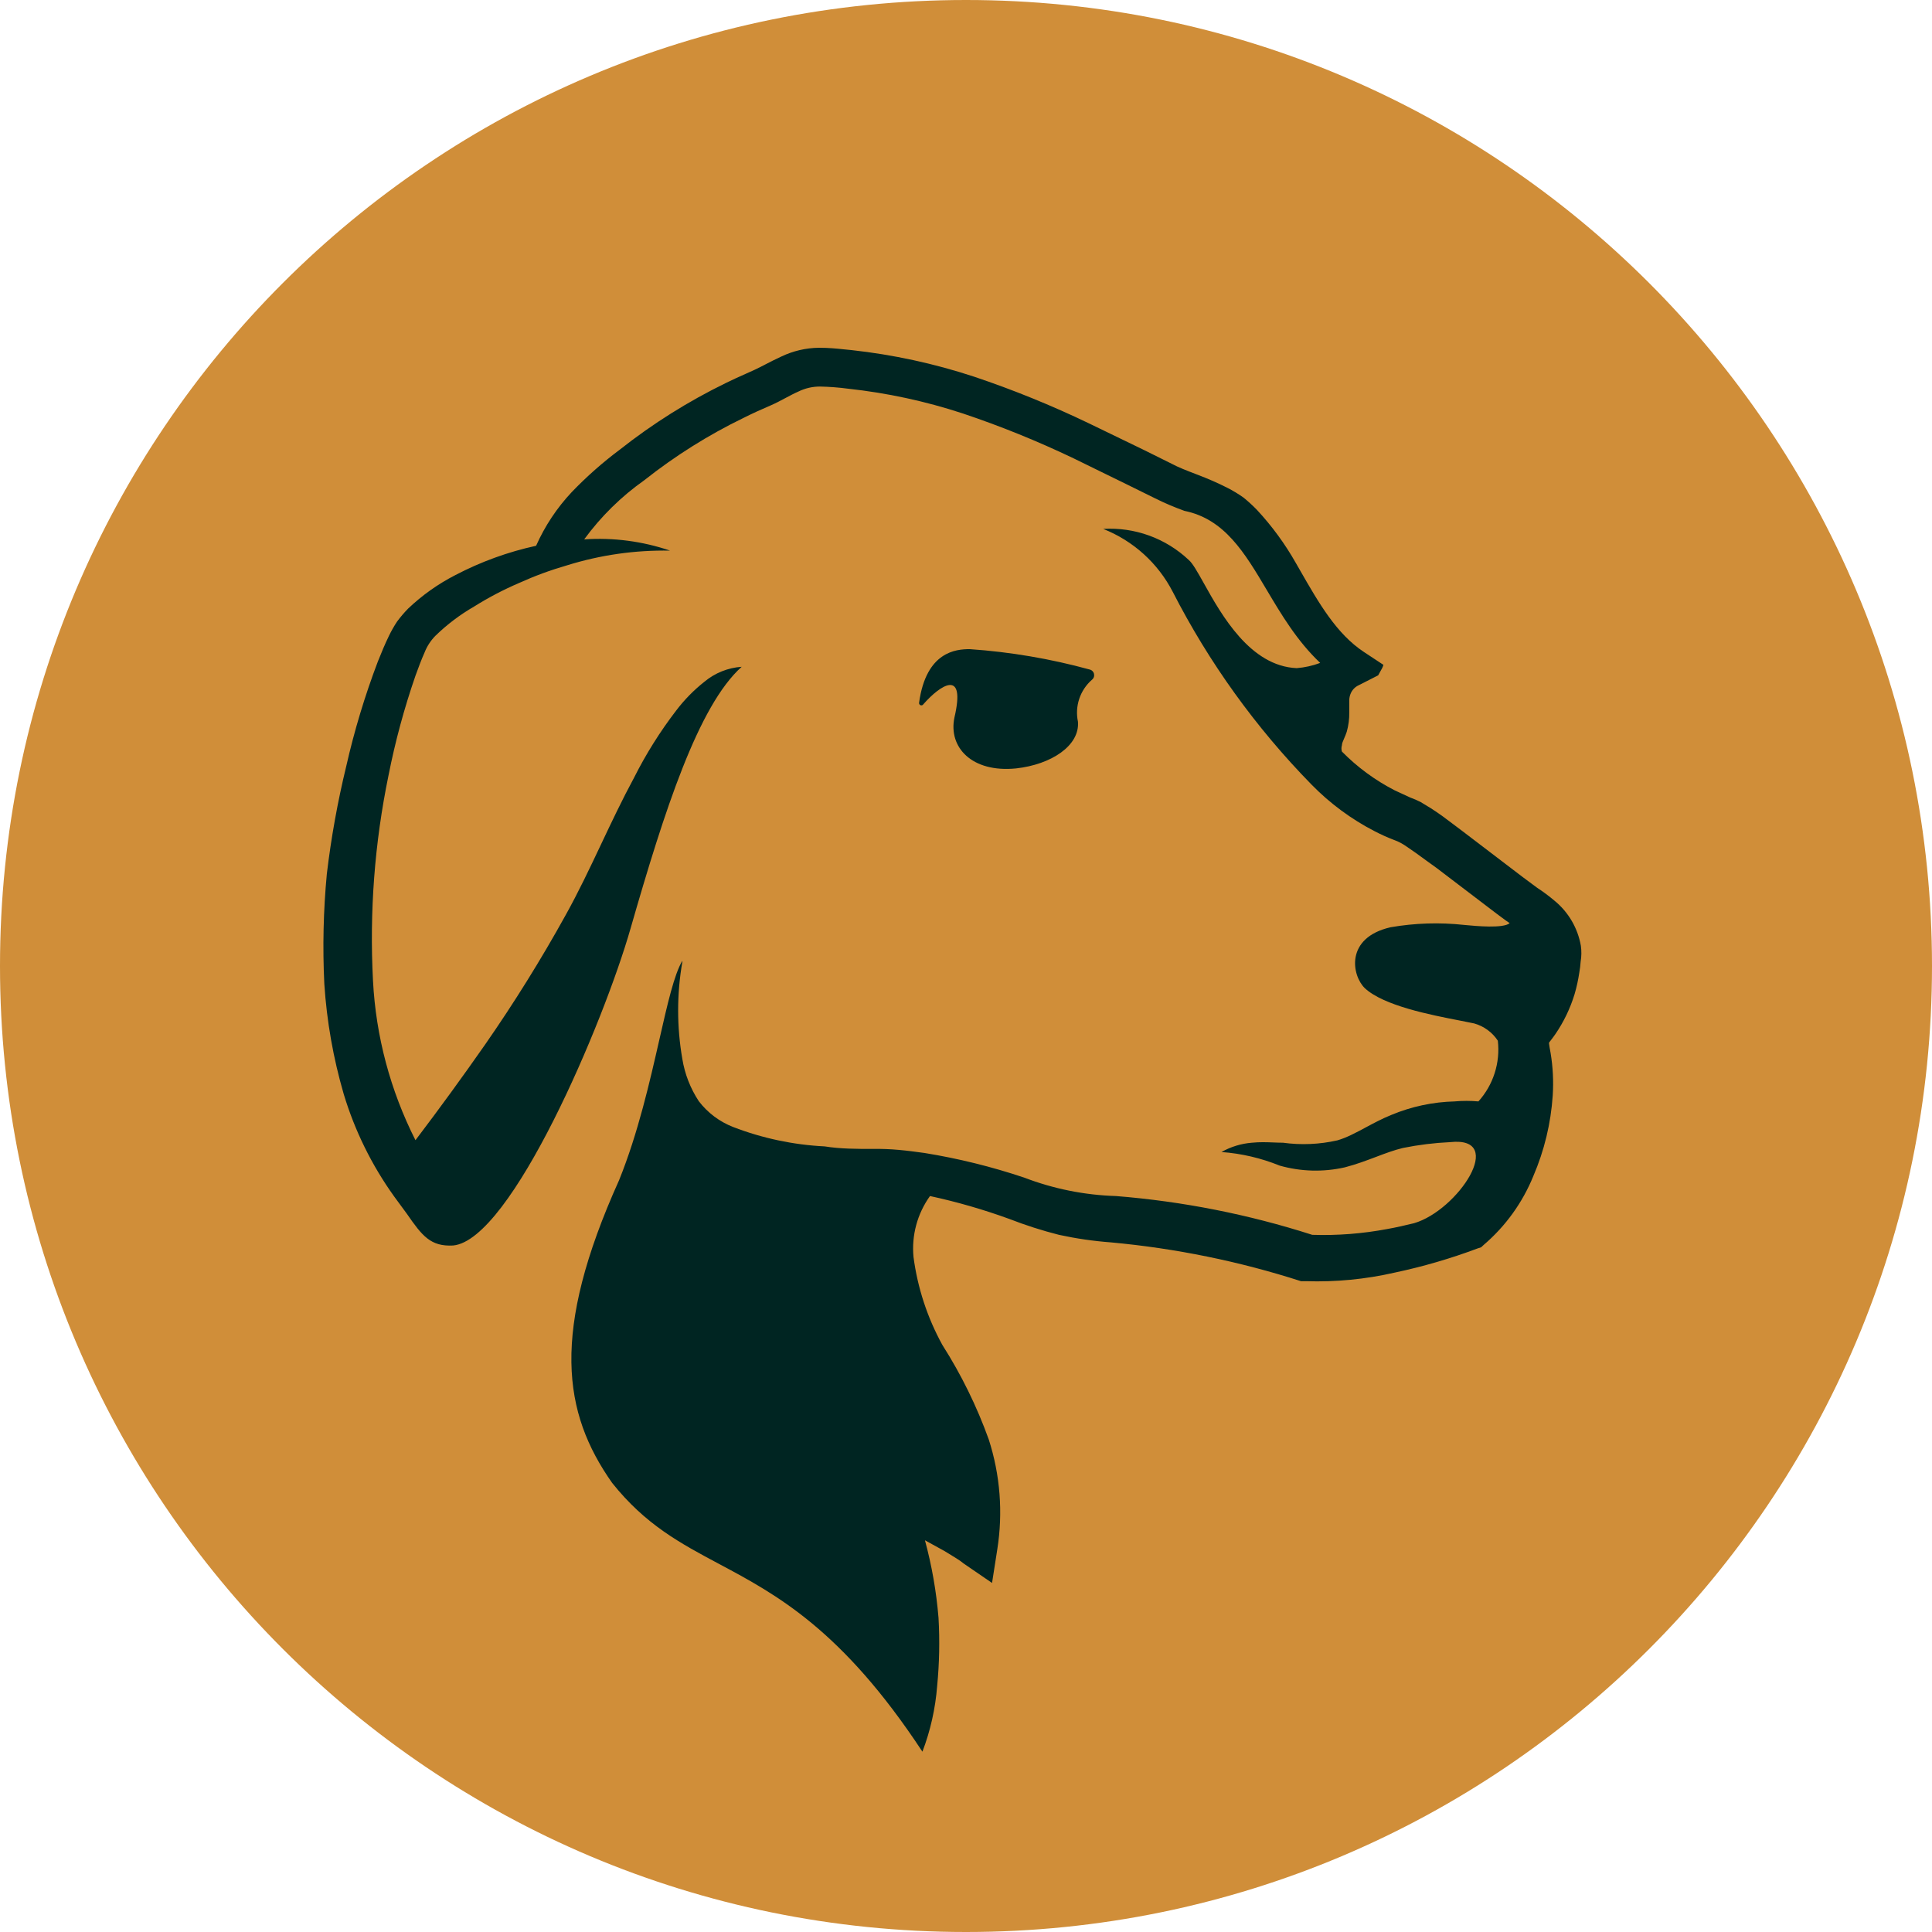
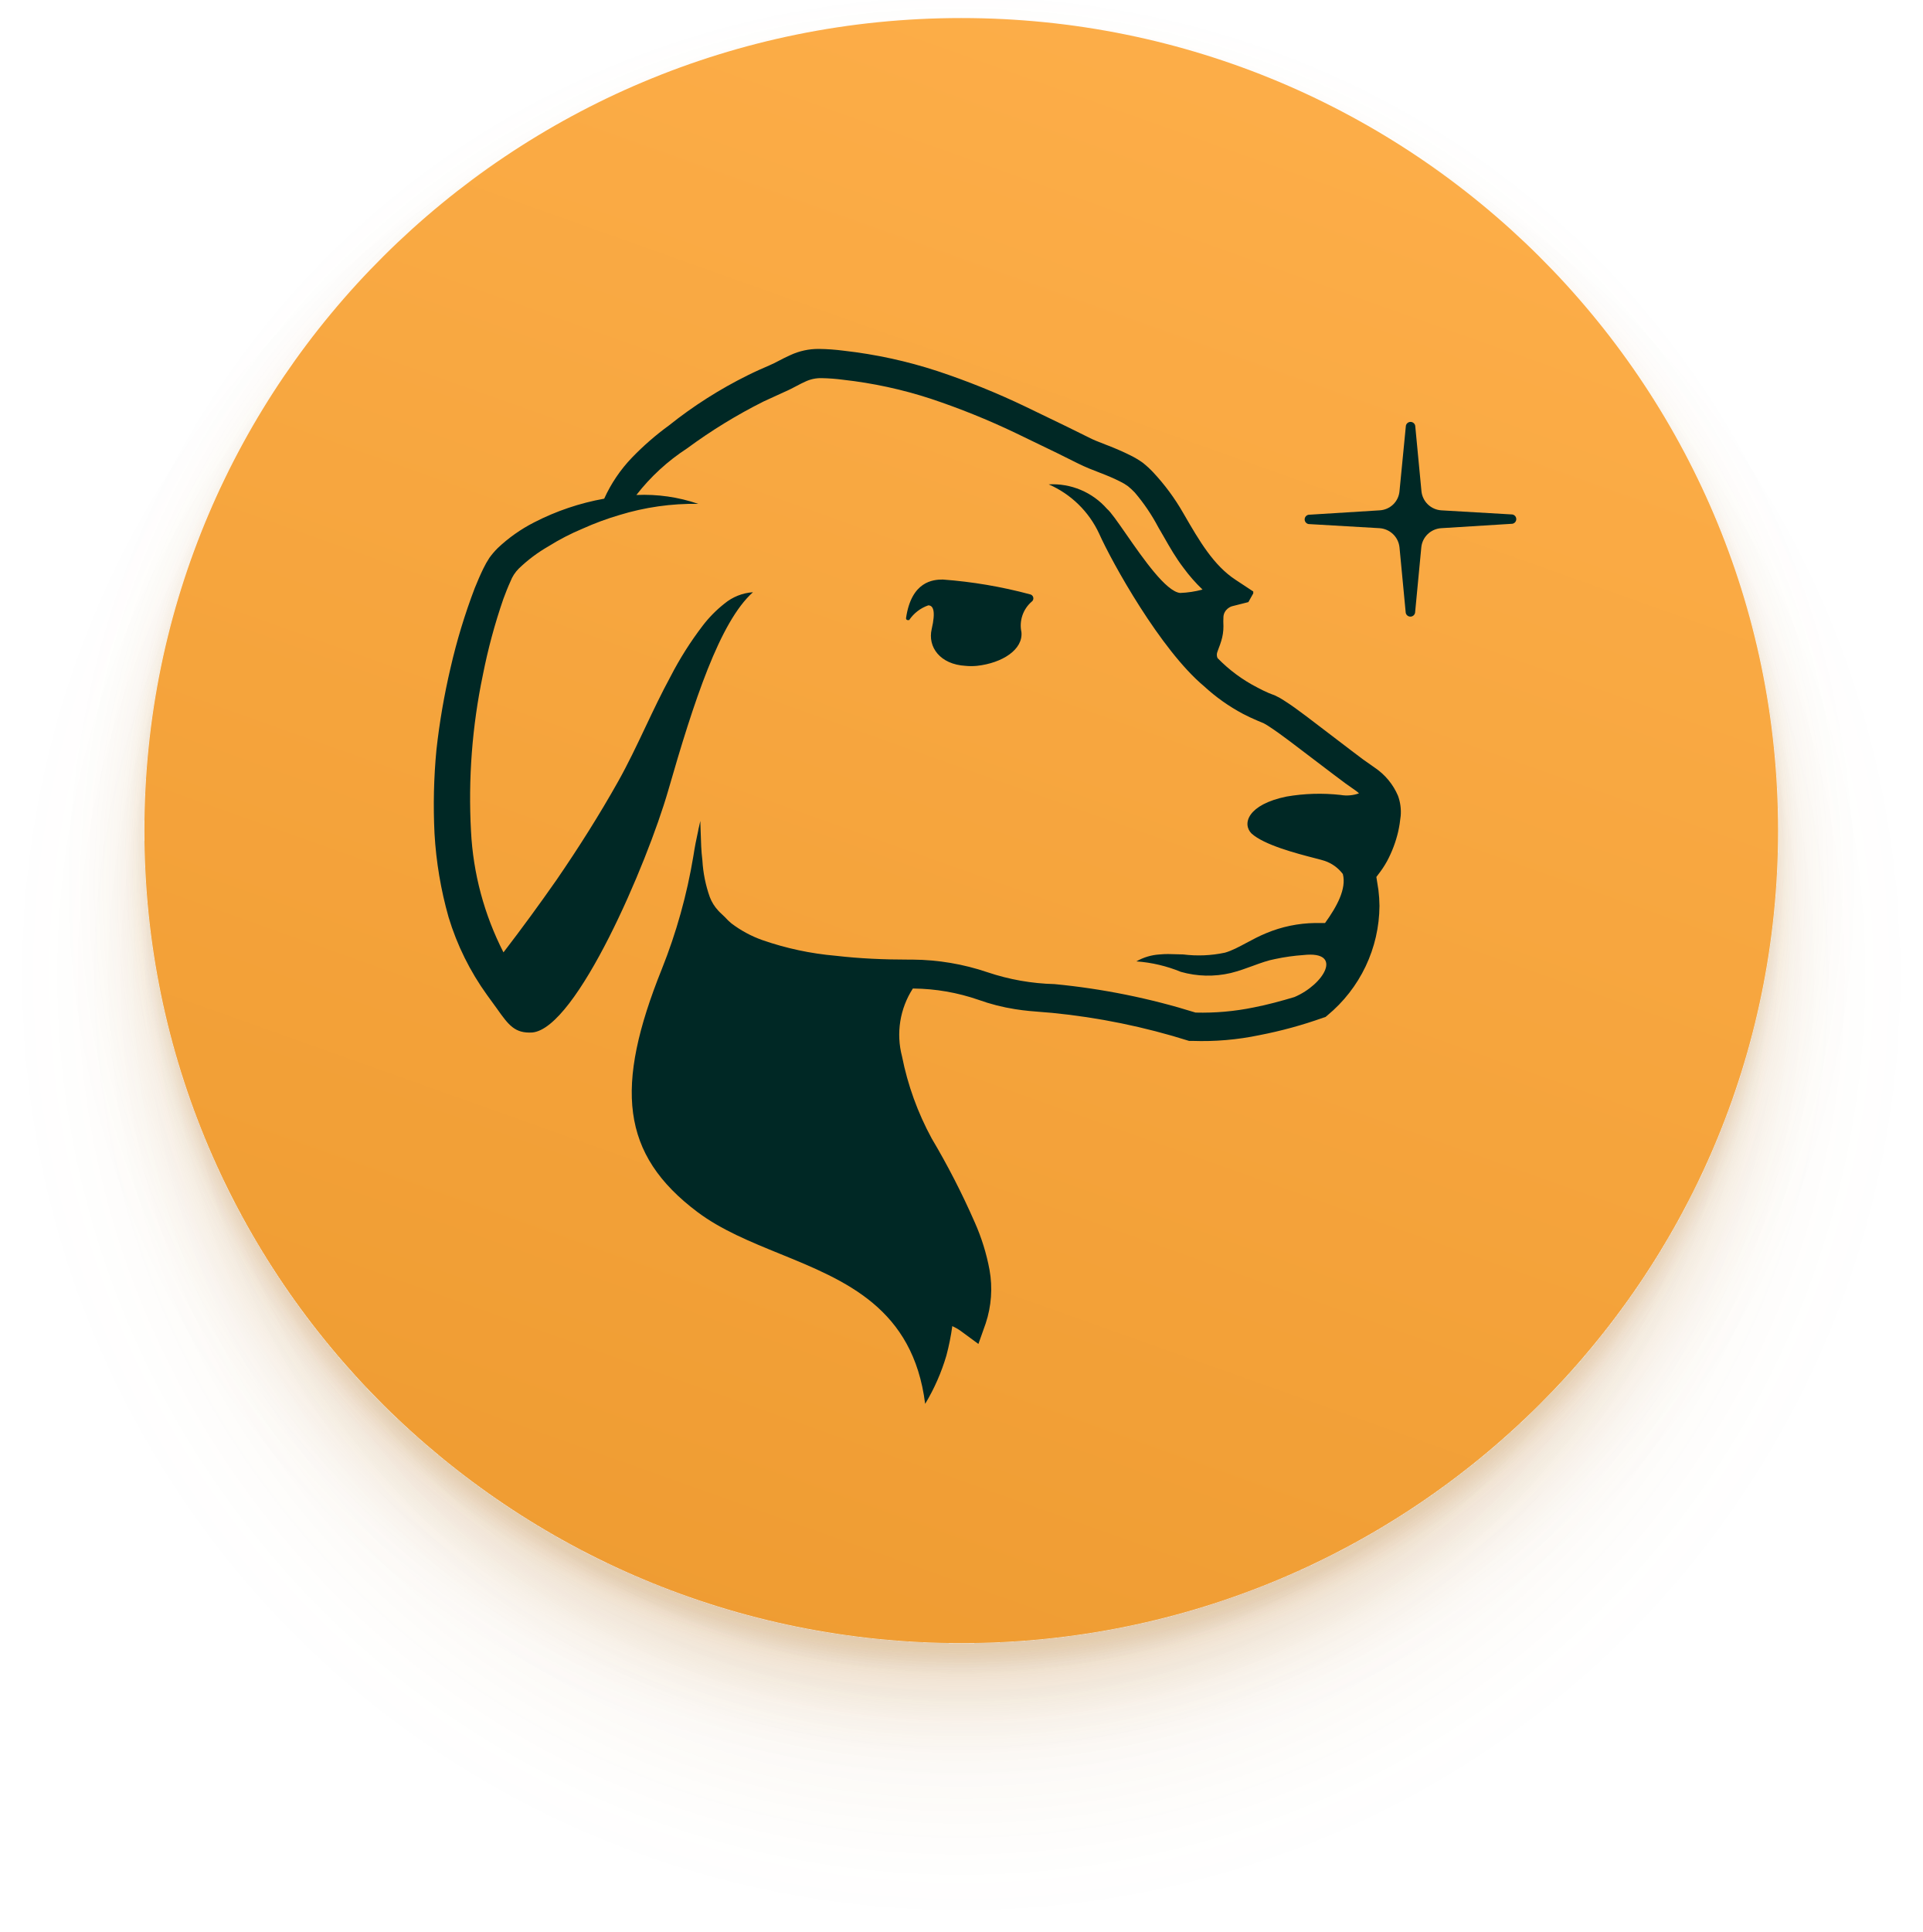
- <svg xmlns="http://www.w3.org/2000/svg" width="300" height="300" viewBox="0 0 300 300" fill="none">
-   <circle cx="150" cy="150" r="150" fill="#D08E39" />
-   <path fill-rule="evenodd" clip-rule="evenodd" d="M241.377 139.857C243.536 141.62 244.989 144.099 245.473 146.844C245.59 147.663 245.58 148.496 245.443 149.313C245.406 149.889 245.335 150.462 245.232 151.029C245.066 152.149 244.825 153.255 244.509 154.342C243.832 156.572 242.816 158.685 241.498 160.606C241.248 160.968 240.931 161.382 240.712 161.667C240.64 161.761 240.579 161.841 240.534 161.901V162.051C240.538 162.077 240.542 162.107 240.546 162.142C240.58 162.385 240.643 162.837 240.775 163.497C241.138 165.685 241.249 167.908 241.106 170.122C240.818 174.429 239.8 178.655 238.095 182.62C236.418 186.749 233.774 190.416 230.385 193.31L229.994 193.672L229.452 193.852C225.246 195.431 220.928 196.689 216.533 197.617C212.031 198.645 207.416 199.091 202.8 198.942H202.409H202.017C192.44 195.859 182.554 193.84 172.535 192.919C169.811 192.717 167.104 192.325 164.434 191.744C161.817 191.079 159.242 190.255 156.725 189.275C152.705 187.812 148.59 186.624 144.408 185.721C142.442 188.461 141.532 191.82 141.848 195.177C142.479 199.975 144.001 204.612 146.335 208.85C149.27 213.457 151.683 218.376 153.533 223.515C155.31 229.024 155.764 234.874 154.858 240.59L154.045 245.8L149.648 242.789C149.119 242.336 148.127 241.735 147.182 241.163C146.997 241.051 146.814 240.94 146.636 240.831L143.625 239.175C144.695 243.117 145.4 247.15 145.733 251.221C145.934 254.744 145.864 258.278 145.522 261.791C145.251 265.286 144.48 268.724 143.233 272C130.749 253.03 120.56 247.596 111.635 242.836C105.641 239.639 100.216 236.746 95.05 230.261C87.401 219.39 85.474 206.892 96.134 183.252C99.086 175.947 100.907 167.935 102.396 161.383C103.658 155.835 104.681 151.333 105.951 149.192V149.373C105.086 154.355 105.086 159.449 105.951 164.43C106.332 166.775 107.204 169.012 108.511 170.995C109.887 172.794 111.731 174.18 113.842 175.001C118.39 176.752 123.188 177.769 128.056 178.012C130.525 178.404 133.025 178.404 135.584 178.404C136.911 178.382 138.238 178.433 139.56 178.554C140.915 178.675 142.24 178.855 143.565 179.036C148.82 179.887 153.997 181.166 159.044 182.861C163.598 184.606 168.413 185.573 173.288 185.721C183.645 186.548 193.871 188.569 203.764 191.744C207.67 191.869 211.578 191.566 215.418 190.841C216.804 190.6 218.189 190.269 219.574 189.938C226.38 187.95 234.029 176.386 225.175 177.35C222.717 177.465 220.27 177.767 217.858 178.253C216.476 178.58 215.108 179.098 213.658 179.647C212.169 180.21 210.593 180.807 208.823 181.265C205.481 182.024 202.002 181.93 198.705 180.994C195.822 179.824 192.773 179.112 189.67 178.885C191.122 178.064 192.736 177.571 194.398 177.44C195.616 177.318 196.696 177.36 197.732 177.401C198.234 177.421 198.725 177.44 199.217 177.44C202.026 177.826 204.882 177.704 207.649 177.079C209.07 176.677 210.509 175.905 212.055 175.075C213.294 174.411 214.601 173.71 216.021 173.134C219.163 171.82 222.523 171.105 225.928 171.026H225.868C227.1 170.919 228.34 170.919 229.572 171.026C230.713 169.757 231.571 168.261 232.09 166.636C232.61 165.011 232.778 163.294 232.584 161.6C231.721 160.293 230.417 159.342 228.91 158.919C228.305 158.786 227.535 158.636 226.654 158.466C222.184 157.599 214.868 156.181 211.925 153.439C209.907 151.481 208.823 145.609 215.93 143.983C219.699 143.329 223.541 143.207 227.344 143.621L227.489 143.635C229.194 143.797 233.426 144.198 234.421 143.35C233.939 143.029 233.51 142.708 233.082 142.386C232.868 142.226 232.654 142.065 232.433 141.905L223.098 134.798C222.454 134.345 221.829 133.887 221.216 133.438C220.279 132.752 219.37 132.085 218.46 131.485C218.152 131.264 217.83 131.063 217.496 130.883C217.168 130.704 216.825 130.553 216.472 130.431C215.443 130.037 214.438 129.585 213.461 129.076C209.819 127.2 206.504 124.749 203.643 121.818C195.002 112.991 187.742 102.909 182.112 91.914C179.813 87.45 175.971 83.972 171.3 82.127C173.726 81.981 176.155 82.333 178.439 83.162C180.723 83.991 182.813 85.278 184.581 86.945C185.184 87.446 185.953 88.821 186.938 90.582C189.689 95.502 194.126 103.439 201.355 103.749C202.601 103.649 203.828 103.375 204.999 102.936C201.41 99.539 198.98 95.448 196.706 91.618C193.256 85.806 190.162 80.597 183.918 79.326C182.352 78.754 180.967 78.182 179.341 77.369L175.125 75.291L166.693 71.165C161.118 68.499 155.386 66.176 149.527 64.209C143.726 62.301 137.741 61.01 131.669 60.354C130.231 60.164 128.783 60.053 127.333 60.023C126.163 60.019 125.009 60.288 123.96 60.806C123.35 61.067 122.663 61.434 121.956 61.811C121.197 62.216 120.416 62.632 119.684 62.944C118.268 63.546 116.883 64.179 115.498 64.871C110.01 67.53 104.829 70.782 100.049 74.568C96.459 77.102 93.305 80.204 90.713 83.753C95.232 83.448 99.767 84.041 104.054 85.5C98.626 85.4 93.217 86.172 88.033 87.789C85.491 88.522 83.005 89.438 80.595 90.529C78.186 91.562 75.86 92.781 73.638 94.173C71.45 95.432 69.426 96.96 67.616 98.72C66.884 99.461 66.311 100.342 65.929 101.31C65.418 102.453 64.967 103.686 64.515 104.92L64.514 104.924C62.763 109.981 61.365 115.153 60.328 120.403C58.166 130.887 57.356 141.605 57.919 152.294C58.367 160.915 60.614 169.347 64.514 177.049C68.218 172.17 71.832 167.201 75.325 162.202C79.83 155.723 84.001 149.019 87.823 142.115C89.807 138.556 91.569 134.832 93.35 131.068C94.974 127.635 96.614 124.169 98.453 120.764C100.299 117.094 102.487 113.605 104.988 110.344C106.257 108.668 107.735 107.161 109.385 105.857C111.02 104.496 113.043 103.684 115.167 103.539C108.421 109.592 103.181 125.854 97.941 144.073C93.725 158.859 79.391 192.558 70.356 193.401C66.863 193.581 65.568 191.925 63.189 188.492L61.201 185.782C57.733 180.949 55.087 175.577 53.371 169.881C51.747 164.306 50.737 158.57 50.36 152.776C50.083 147.082 50.214 141.376 50.751 135.701C51.42 130.075 52.425 124.493 53.763 118.987C55.017 113.459 56.658 108.025 58.672 102.725C59.214 101.37 59.756 100.045 60.418 98.69C60.782 97.941 61.194 97.217 61.653 96.522C62.178 95.811 62.752 95.137 63.37 94.504C65.557 92.425 68.031 90.67 70.718 89.294C74.672 87.227 78.885 85.697 83.245 84.747C84.61 81.674 86.483 78.854 88.786 76.405C91.091 74.006 93.589 71.8 96.255 69.81C101.367 65.773 106.9 62.3 112.757 59.451C113.686 58.986 114.817 58.482 115.816 58.036C116.307 57.817 116.767 57.612 117.154 57.433C117.674 57.193 118.229 56.906 118.83 56.596C119.587 56.204 120.417 55.775 121.34 55.355C123.148 54.493 125.12 54.031 127.122 54C128.696 54 129.855 54.121 131.045 54.245C131.426 54.285 131.81 54.325 132.212 54.361C138.682 55.069 145.061 56.452 151.244 58.487C157.342 60.533 163.306 62.957 169.102 65.745L177.685 69.9L181.931 72.009C182.968 72.569 184.291 73.077 185.732 73.63C185.839 73.672 185.948 73.713 186.057 73.755C187.622 74.358 189.038 74.96 190.634 75.773C191.481 76.207 192.296 76.7 193.073 77.249C193.814 77.848 194.518 78.492 195.181 79.176C197.501 81.673 199.522 84.432 201.204 87.397C201.421 87.774 201.637 88.15 201.851 88.524C204.789 93.648 207.538 98.443 211.805 101.25L214.816 103.237C214.77 103.403 214.709 103.564 214.635 103.719L214.003 104.864L210.991 106.399C210.694 106.532 210.426 106.723 210.204 106.961C209.981 107.199 209.809 107.479 209.696 107.785C209.585 108.073 209.523 108.379 209.516 108.688V110.616C209.531 111.633 209.399 112.647 209.124 113.627C208.999 114.015 208.848 114.361 208.714 114.668C208.526 115.1 208.371 115.453 208.371 115.735C208.276 116.049 208.276 116.385 208.371 116.699C210.764 119.129 213.529 121.162 216.563 122.722L218.972 123.836C219.539 124.04 220.093 124.281 220.628 124.559L222.164 125.492C223.511 126.347 224.615 127.187 225.713 128.023C226.162 128.364 226.61 128.705 227.073 129.046L236.438 136.183L238.667 137.839C239.611 138.455 240.516 139.129 241.377 139.857ZM167.384 112.061C167.685 115.795 163.228 118.716 157.778 119.319C150.911 120.011 147.237 116.036 148.201 111.429C150.008 103.719 146.033 106.339 143.383 109.351C143.339 109.426 143.269 109.483 143.187 109.511C143.104 109.539 143.014 109.536 142.934 109.503C142.853 109.47 142.787 109.409 142.748 109.331C142.708 109.254 142.699 109.164 142.72 109.08C143.834 101.129 148.502 100.798 150.58 100.798C156.873 101.231 163.108 102.291 169.191 103.96C169.359 103.997 169.513 104.081 169.635 104.202C169.757 104.323 169.841 104.476 169.879 104.643C169.917 104.811 169.907 104.986 169.849 105.147C169.791 105.309 169.688 105.451 169.552 105.556C168.645 106.35 167.966 107.371 167.585 108.514C167.204 109.658 167.134 110.882 167.384 112.061Z" fill="#002522" />
+ <svg xmlns="http://www.w3.org/2000/svg" width="213" height="214" viewBox="0 0 213 214" fill="none">
+   <g filter="url(#filter0_ddd_4047_72530)">
+     <ellipse cx="106.5" cy="92" rx="90.5" ry="90" fill="url(#paint0_linear_4047_72530)" />
+     <path d="M167.563 56.986L159.691 56.528C159.13 56.492 158.601 56.258 158.197 55.869C157.794 55.479 157.543 54.96 157.489 54.403L156.799 47.164C156.777 47.043 156.714 46.933 156.619 46.855C156.524 46.776 156.405 46.733 156.281 46.733C156.158 46.733 156.039 46.776 155.944 46.855C155.849 46.933 155.785 47.043 155.764 47.164L155.057 54.403C155.01 54.962 154.761 55.486 154.357 55.876C153.952 56.267 153.418 56.498 152.855 56.528L144.983 57.018C144.862 57.04 144.752 57.103 144.673 57.197C144.593 57.291 144.55 57.41 144.55 57.533C144.55 57.656 144.593 57.775 144.673 57.869C144.752 57.963 144.862 58.026 144.983 58.048L152.855 58.505C153.415 58.545 153.943 58.78 154.346 59.168C154.748 59.557 155 60.075 155.057 60.63L155.747 67.87C155.769 67.991 155.833 68.1 155.927 68.179C156.022 68.258 156.142 68.301 156.265 68.301C156.388 68.301 156.508 68.258 156.602 68.179C156.697 68.1 156.761 67.991 156.783 67.87L157.473 60.63C157.526 60.074 157.777 59.554 158.181 59.165C158.584 58.776 159.114 58.542 159.675 58.505L167.563 58.015C167.684 57.994 167.794 57.93 167.874 57.836C167.953 57.742 167.996 57.623 167.996 57.5C167.996 57.378 167.953 57.259 167.874 57.165C167.794 57.071 167.684 57.007 167.563 56.986Z" fill="#002825" />
+     <path fill-rule="evenodd" clip-rule="evenodd" d="M151.015 84.115L152.313 85.03C153.459 85.799 154.356 86.884 154.893 88.151C155.152 88.862 155.253 89.62 155.189 90.374C155.13 90.962 155.037 91.546 154.91 92.122C154.643 93.261 154.229 94.359 153.677 95.391C153.385 95.919 153.05 96.422 152.675 96.894L152.494 97.14L152.724 98.594C152.795 99.174 152.834 99.758 152.839 100.343C152.824 102.66 152.3 104.946 151.304 107.041C150.307 109.135 148.863 110.988 147.071 112.469L146.857 112.649L146.594 112.731C144.297 113.55 141.94 114.195 139.544 114.659C137.098 115.171 134.598 115.385 132.1 115.296H131.935H131.738C126.8 113.737 121.71 112.696 116.554 112.191C116.225 112.162 115.892 112.137 115.555 112.11C114.561 112.033 113.534 111.954 112.478 111.783C111.084 111.566 109.713 111.215 108.386 110.737C106.081 109.941 103.661 109.521 101.221 109.495H101.139C100.428 110.597 99.954 111.835 99.747 113.129C99.541 114.423 99.606 115.745 99.939 117.012C100.569 120.189 101.677 123.252 103.226 126.099C105.004 129.094 106.595 132.194 107.992 135.382C108.745 137.071 109.297 138.843 109.635 140.66C109.991 142.642 109.844 144.681 109.208 146.593L108.403 148.864L106.447 147.426C106.153 147.217 105.839 147.037 105.51 146.887C105.36 147.989 105.141 149.081 104.853 150.156C104.302 152.029 103.512 153.825 102.503 155.5C101.164 144.889 93.701 141.849 86.408 138.878C83.142 137.547 79.91 136.23 77.278 134.254C68.765 127.864 68.075 120.395 73.334 107.321C74.939 103.3 76.107 99.12 76.817 94.852C76.965 93.888 77.146 92.94 77.36 91.992C77.377 91.859 77.405 91.728 77.442 91.6L77.59 90.93C77.609 91.36 77.621 91.788 77.633 92.216C77.663 93.249 77.692 94.275 77.82 95.293C77.899 96.681 78.176 98.051 78.641 99.362C78.853 99.919 79.171 100.429 79.578 100.866C79.695 101.001 79.823 101.119 79.972 101.257C80.076 101.353 80.19 101.458 80.318 101.585C80.535 101.832 80.771 102.061 81.024 102.271C82.07 103.067 83.234 103.696 84.475 104.134C87.098 105.046 89.826 105.628 92.594 105.867C95.256 106.177 97.967 106.292 100.695 106.292H101.106C103.936 106.312 106.744 106.787 109.421 107.697C111.812 108.501 114.311 108.942 116.833 109.005C122.139 109.513 127.376 110.57 132.461 112.159C134.629 112.216 136.796 112.024 138.92 111.587C140.432 111.292 141.927 110.884 143.406 110.443C146.709 109.054 148.895 105.295 144.425 105.785C143.369 105.858 142.32 106.005 141.286 106.226C140.479 106.373 139.68 106.666 138.826 106.979C138.063 107.259 137.255 107.555 136.356 107.779C134.534 108.205 132.634 108.16 130.834 107.648C129.264 107.002 127.599 106.61 125.904 106.488C126.694 106.038 127.576 105.775 128.484 105.72C129.137 105.654 129.723 105.676 130.286 105.698C130.56 105.709 130.829 105.72 131.097 105.72C132.637 105.913 134.198 105.847 135.715 105.524C136.481 105.306 137.262 104.887 138.106 104.434C138.784 104.071 139.501 103.686 140.284 103.366C141.997 102.649 143.832 102.266 145.69 102.239H146.808C148.106 100.441 149.207 98.447 148.78 96.813C148.274 96.138 147.575 95.632 146.775 95.358C146.563 95.284 146.149 95.177 145.613 95.039C143.656 94.532 140.063 93.601 138.657 92.319C137.605 91.256 138.23 89.115 142.535 88.233C144.516 87.89 146.535 87.83 148.533 88.053C149.217 88.172 149.919 88.11 150.571 87.873L150.325 87.661L149.076 86.778L147.81 85.831L142.88 82.088C142.075 81.483 141.22 80.862 140.432 80.356L140.037 80.127L139.265 79.8C138.755 79.588 138.246 79.343 137.736 79.081C136.163 78.248 134.705 77.215 133.398 76.008C128.583 71.988 123.193 62.281 121.78 59.11C120.651 56.672 118.663 54.73 116.192 53.652C117.405 53.584 118.618 53.794 119.737 54.264C120.857 54.734 121.853 55.453 122.651 56.364C123.064 56.706 123.837 57.818 124.77 59.162C126.654 61.873 129.192 65.527 130.752 65.68C131.591 65.649 132.424 65.522 133.234 65.304C132.457 64.561 131.748 63.752 131.114 62.885C130.269 61.778 129.616 60.634 128.985 59.528C128.768 59.149 128.555 58.775 128.336 58.407C127.611 57.03 126.735 55.736 125.724 54.55C125.491 54.307 125.244 54.078 124.984 53.864C124.711 53.662 124.42 53.487 124.113 53.341C123.439 52.998 122.749 52.704 121.895 52.377C121.04 52.05 120.284 51.756 119.397 51.315L117.096 50.171L112.495 47.948C109.459 46.498 106.336 45.238 103.144 44.173C99.983 43.139 96.722 42.432 93.415 42.065C92.63 41.961 91.84 41.901 91.049 41.885C90.413 41.868 89.782 42.002 89.208 42.277C88.907 42.409 88.595 42.573 88.26 42.75C87.847 42.968 87.399 43.205 86.891 43.421L84.607 44.467C81.636 45.954 78.799 47.693 76.127 49.664C73.977 51.061 72.077 52.807 70.507 54.828C72.833 54.722 75.158 55.055 77.36 55.809C74.398 55.763 71.447 56.182 68.617 57.051C67.231 57.459 65.875 57.962 64.558 58.554C63.24 59.103 61.971 59.759 60.762 60.516C59.568 61.2 58.464 62.029 57.475 62.983C57.071 63.387 56.757 63.872 56.555 64.405C56.276 65.01 56.013 65.68 55.766 66.35C54.816 69.1 54.059 71.912 53.498 74.766C52.31 80.449 51.868 86.261 52.184 92.057C52.418 96.737 53.645 101.315 55.782 105.491C57.804 102.86 59.776 100.163 61.682 97.434C64.114 93.888 66.431 90.227 68.502 86.533C69.583 84.605 70.539 82.587 71.505 80.547C72.389 78.681 73.282 76.797 74.287 74.946C75.306 72.966 76.5 71.08 77.853 69.308C78.551 68.393 79.363 67.569 80.268 66.857C81.161 66.118 82.265 65.677 83.424 65.598C79.743 68.883 76.867 77.708 74.024 87.596C71.707 95.62 63.901 113.924 58.971 114.365C57.048 114.479 56.358 113.564 55.043 111.701L53.975 110.23C52.082 107.608 50.638 104.692 49.702 101.601C48.843 98.573 48.32 95.46 48.141 92.319C47.99 89.229 48.061 86.132 48.355 83.052C48.693 80.001 49.215 76.972 49.916 73.982C50.603 70.982 51.498 68.034 52.594 65.157C52.89 64.438 53.186 63.719 53.547 62.983C53.746 62.571 53.971 62.173 54.221 61.79C54.498 61.407 54.806 61.046 55.142 60.712C56.341 59.578 57.696 58.62 59.168 57.868C61.612 56.609 64.232 55.722 66.941 55.237C67.702 53.553 68.747 52.011 70.03 50.677C71.284 49.381 72.647 48.194 74.106 47.131C76.816 44.966 79.753 43.098 82.865 41.558C83.621 41.182 84.607 40.741 85.264 40.463C85.586 40.327 85.923 40.152 86.292 39.961C86.676 39.761 87.095 39.544 87.565 39.335C88.552 38.876 89.63 38.641 90.72 38.649C91.638 38.66 92.555 38.726 93.465 38.845C96.995 39.241 100.475 39.996 103.851 41.1C107.174 42.201 110.423 43.511 113.579 45.023L118.246 47.278L120.563 48.422C121.077 48.698 121.731 48.951 122.427 49.22C122.555 49.269 122.685 49.319 122.815 49.37C123.653 49.697 124.442 50.04 125.296 50.465C125.761 50.697 126.206 50.964 126.627 51.266C127.036 51.592 127.42 51.947 127.778 52.328C129.04 53.68 130.143 55.171 131.064 56.773L131.175 56.964C132.874 59.899 134.453 62.626 136.898 64.225L138.854 65.516V65.729L138.312 66.693L136.504 67.151C136.16 67.256 135.871 67.49 135.699 67.804C135.613 67.961 135.563 68.133 135.551 68.311C135.532 68.665 135.532 69.019 135.551 69.373C135.553 69.927 135.47 70.479 135.304 71.008C135.219 71.301 135.122 71.551 135.04 71.763C134.98 71.917 134.928 72.051 134.893 72.168C134.845 72.282 134.819 72.404 134.819 72.528C134.819 72.651 134.845 72.773 134.893 72.887C136.177 74.21 137.67 75.315 139.314 76.156C139.725 76.384 140.152 76.581 140.596 76.777L141.27 77.038C141.608 77.19 141.932 77.371 142.239 77.577C143.115 78.129 143.835 78.668 144.584 79.228C144.678 79.299 144.773 79.369 144.869 79.441L149.799 83.199L151.015 84.115ZM108.239 73.753C107.818 73.794 107.394 73.794 106.973 73.753C104.147 73.59 102.766 71.661 103.226 69.684C103.686 67.706 103.407 67.053 102.848 67.053C101.982 67.354 101.238 67.928 100.728 68.687H100.613C100.583 68.692 100.553 68.69 100.524 68.682C100.494 68.673 100.468 68.658 100.445 68.638C100.423 68.617 100.406 68.591 100.395 68.563C100.384 68.535 100.38 68.505 100.383 68.475C100.975 64.373 103.391 64.193 104.459 64.193C107.719 64.434 110.949 64.981 114.105 65.827C114.197 65.842 114.282 65.883 114.349 65.947C114.416 66.01 114.463 66.092 114.482 66.182C114.502 66.272 114.493 66.366 114.458 66.451C114.423 66.537 114.363 66.61 114.286 66.66C113.818 67.07 113.468 67.596 113.271 68.185C113.075 68.774 113.039 69.404 113.169 70.011C113.366 71.939 111.065 73.443 108.239 73.753Z" fill="#002825" />
+   </g>
+   <defs>
+     <filter id="filter0_ddd_4047_72530" x="0" y="0" width="213" height="214" filterUnits="userSpaceOnUse" color-interpolation-filters="sRGB">
+       <feFlood flood-opacity="0" result="BackgroundImageFix" />
+       <feColorMatrix in="SourceAlpha" type="matrix" values="0 0 0 0 0 0 0 0 0 0 0 0 0 0 0 0 0 0 127 0" result="hardAlpha" />
+       <feOffset dy="6" />
+       <feGaussianBlur stdDeviation="4" />
+       <feColorMatrix type="matrix" values="0 0 0 0 0.682 0 0 0 0 0.412 0 0 0 0 0.067 0 0 0 0.19 0" />
+       <feBlend mode="normal" in2="BackgroundImageFix" result="effect1_dropShadow_4047_72530" />
+       <feColorMatrix in="SourceAlpha" type="matrix" values="0 0 0 0 0 0 0 0 0 0 0 0 0 0 0 0 0 0 127 0" result="hardAlpha" />
+       <feOffset dy="16" />
+       <feGaussianBlur stdDeviation="8" />
+       <feColorMatrix type="matrix" values="0 0 0 0 0.682 0 0 0 0 0.412 0 0 0 0 0.067 0 0 0 0.06 0" />
+       <feBlend mode="normal" in2="effect1_dropShadow_4047_72530" result="effect2_dropShadow_4047_72530" />
+       <feColorMatrix in="SourceAlpha" type="matrix" values="0 0 0 0 0 0 0 0 0 0 0 0 0 0 0 0 0 0 127 0" result="hardAlpha" />
+       <feOffset dy="2" />
+       <feGaussianBlur stdDeviation="1" />
+       <feComposite in2="hardAlpha" operator="out" />
+       <feColorMatrix type="matrix" values="0 0 0 0 0.683 0 0 0 0 0.412 0 0 0 0 0.065 0 0 0 0.16 0" />
+       <feBlend mode="normal" in2="effect2_dropShadow_4047_72530" result="effect3_dropShadow_4047_72530" />
+       <feBlend mode="normal" in="SourceGraphic" in2="effect3_dropShadow_4047_72530" result="shape" />
+     </filter>
+     <linearGradient id="paint0_linear_4047_72530" x1="142.7" y1="2" x2="78.476" y2="182.226" gradientUnits="userSpaceOnUse">
+       <stop stop-color="#FDAE49" />
+       <stop offset="1" stop-color="#EF9C32" />
+     </linearGradient>
+   </defs>
</svg>
